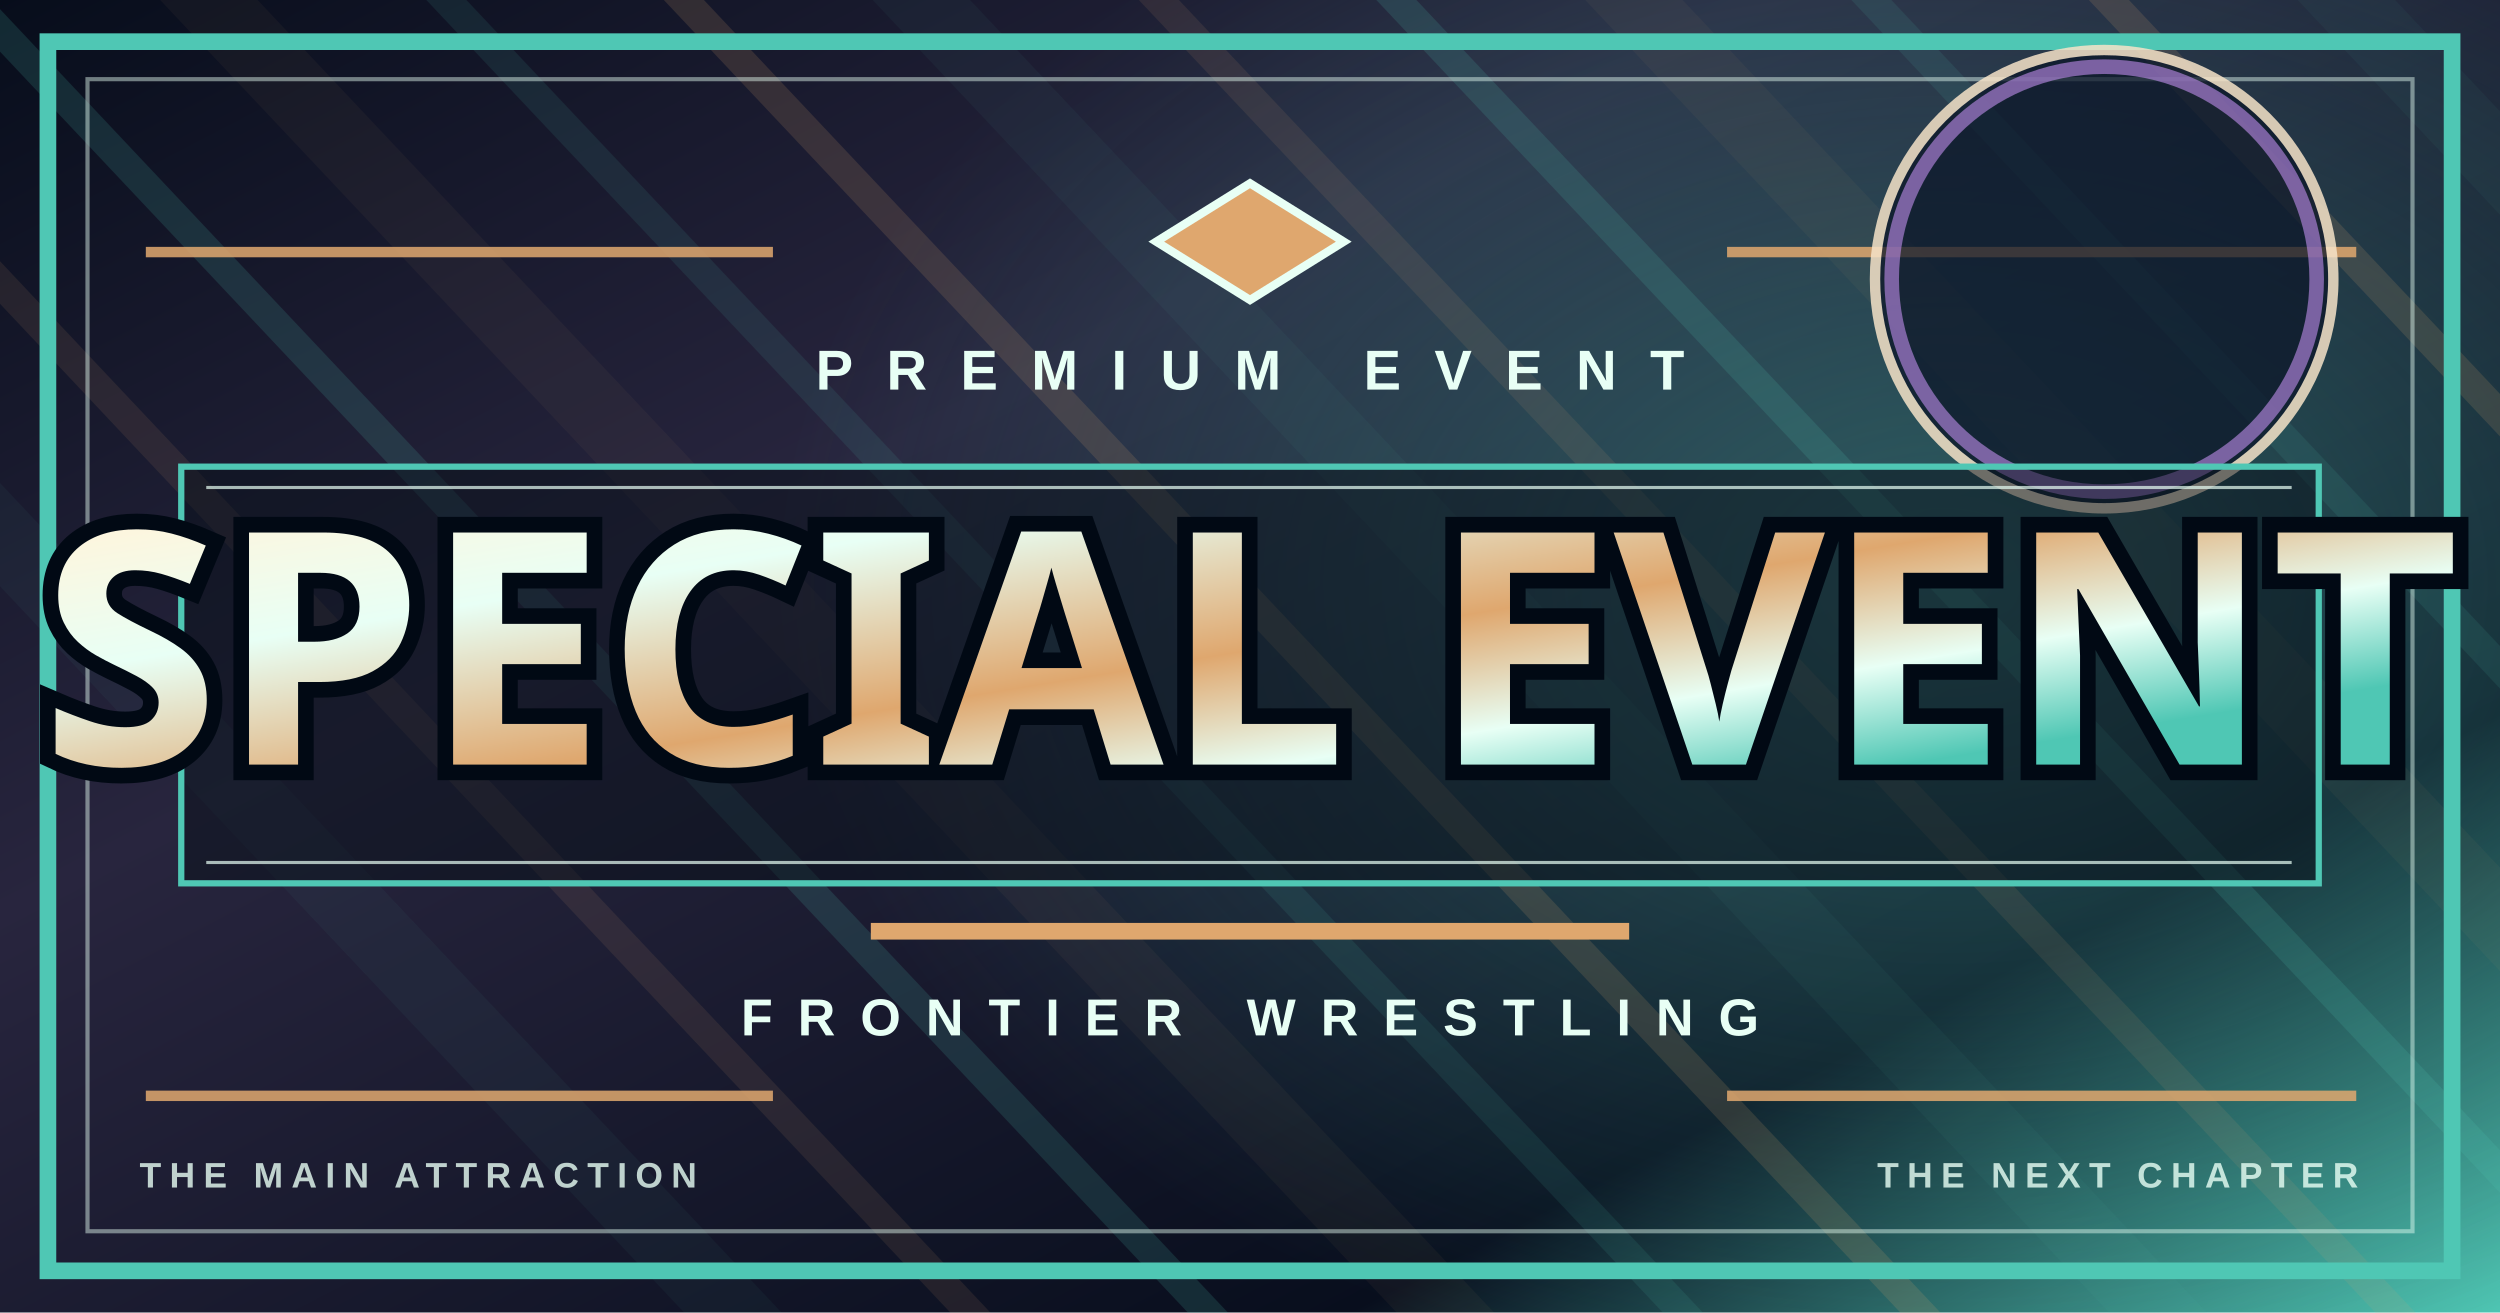
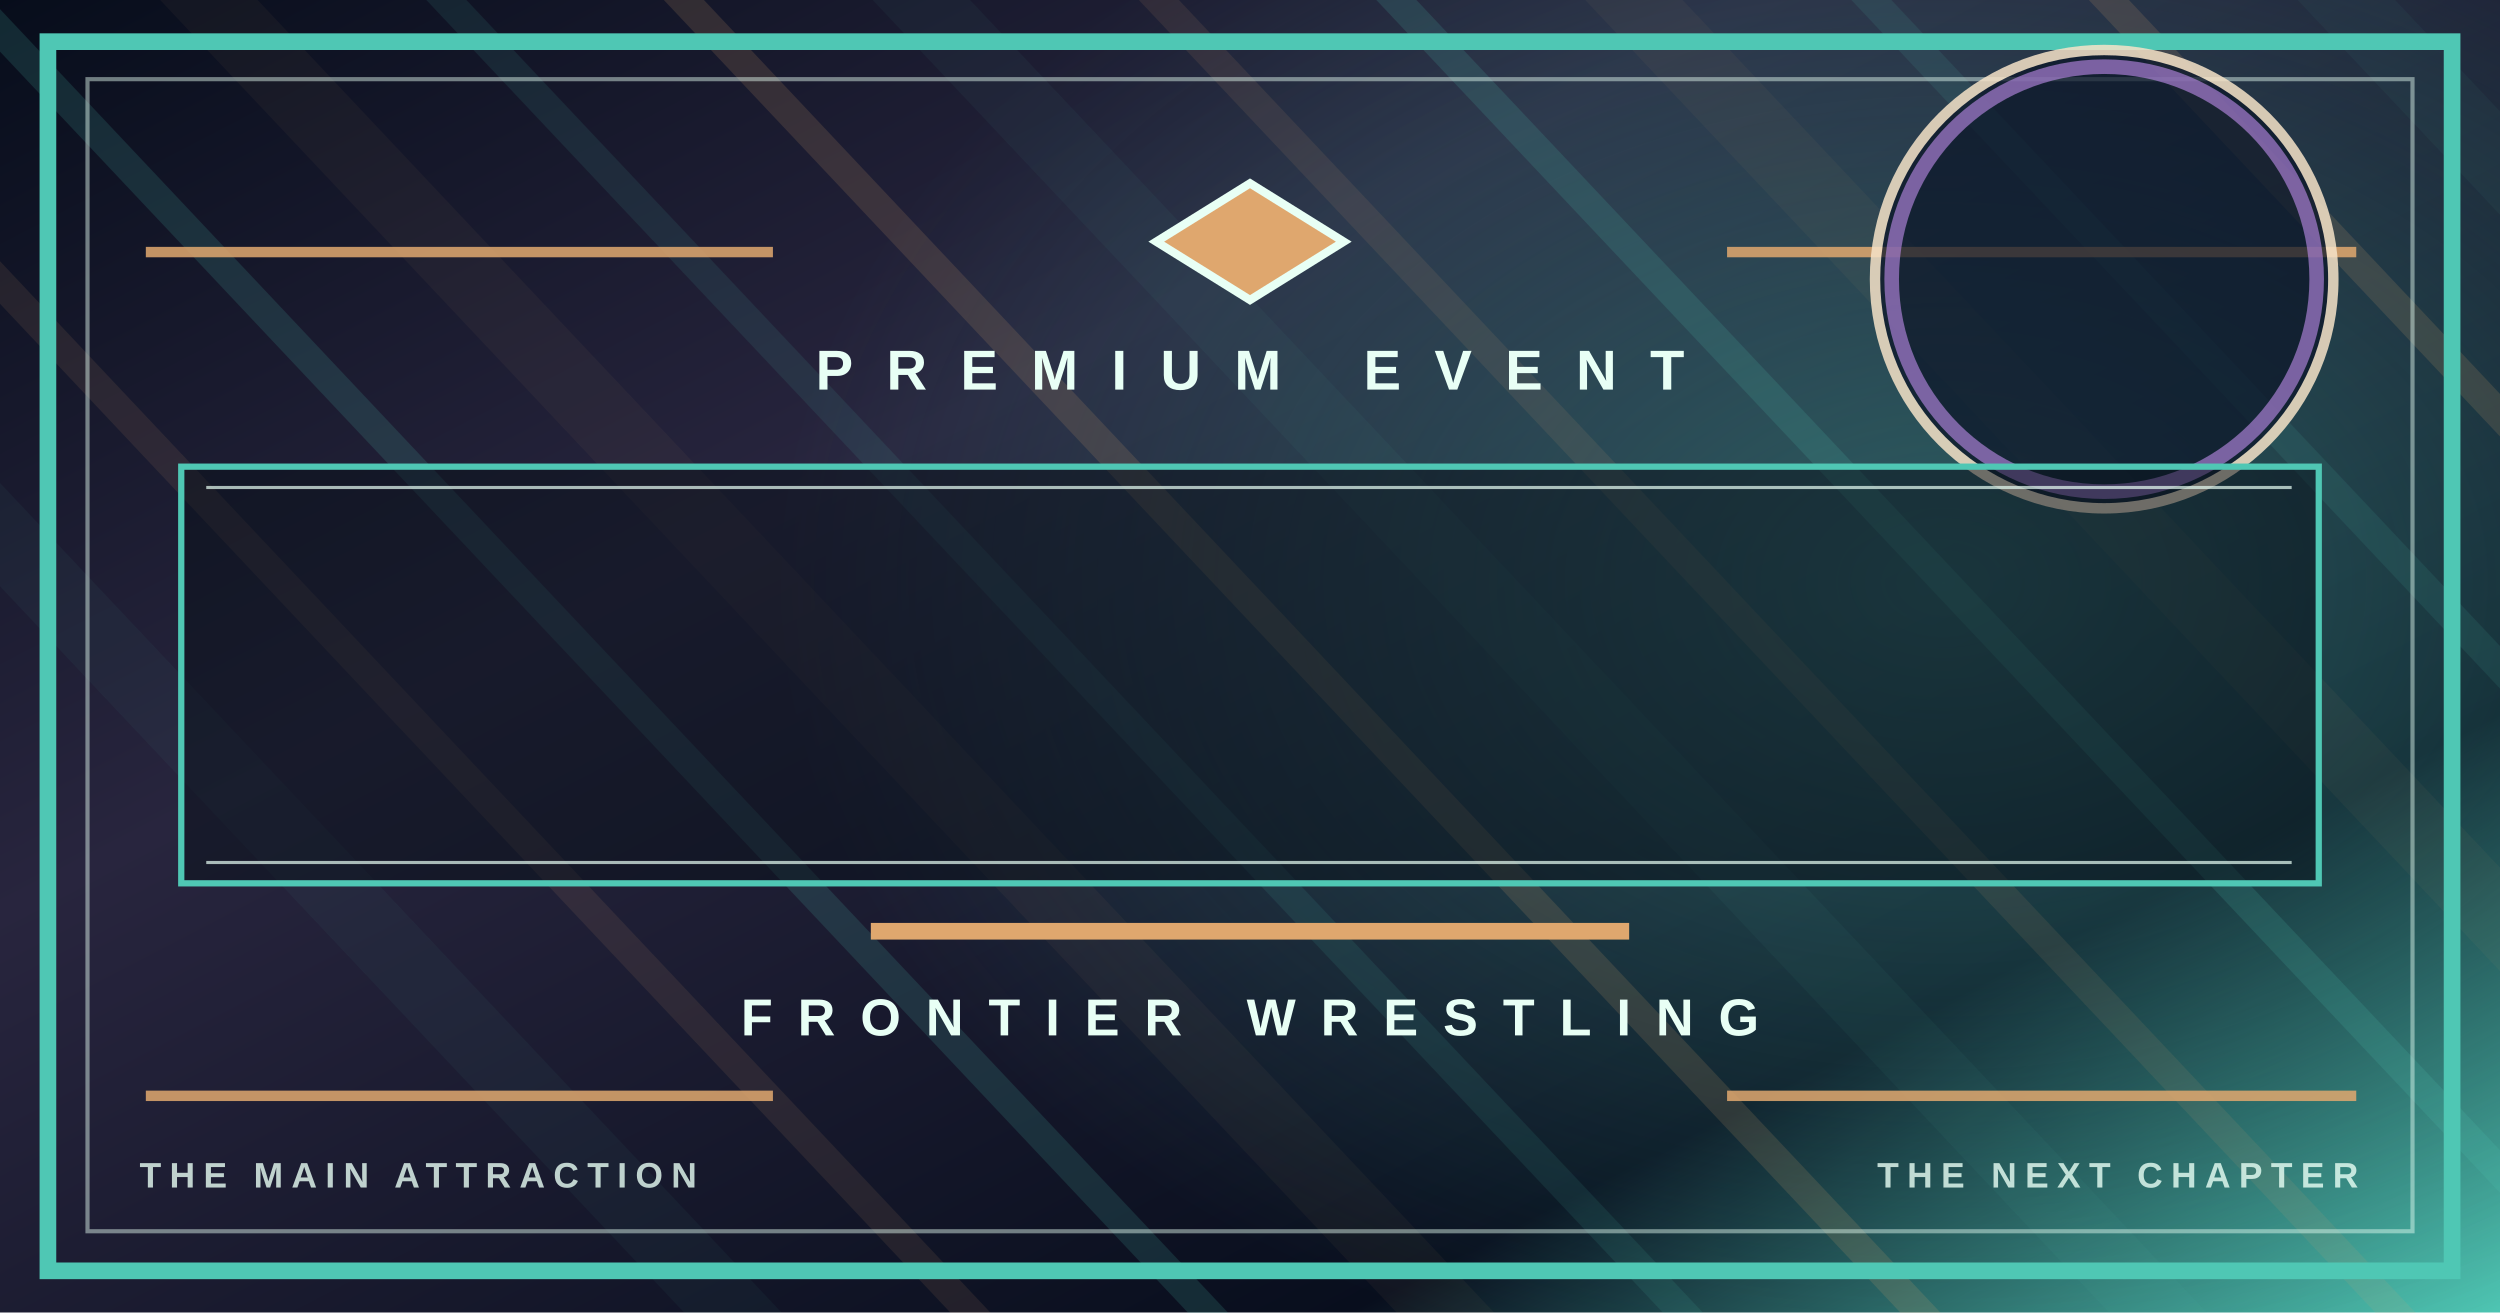
<svg xmlns="http://www.w3.org/2000/svg" width="1200" height="630" viewBox="0 0 1200 630" role="img" aria-label="SPECIAL EVENT event art">
  <defs>
    <linearGradient id="sky" x1="0" y1="0" x2="1" y2="1">
      <stop stop-color="#070d1b" />
      <stop offset=".35" stop-color="#28253e" />
      <stop offset=".77" stop-color="#080e1d" />
      <stop offset="1" stop-color="#4fc7b4" />
    </linearGradient>
    <linearGradient id="chrome" x1="0" y1="0" x2="1" y2=".6">
      <stop stop-color="#fff5dc" />
      <stop offset=".27" stop-color="#e8fff5" />
      <stop offset=".59" stop-color="#dfa76e" />
      <stop offset=".81" stop-color="#e8fff5" />
      <stop offset="1" stop-color="#4fc7b4" />
    </linearGradient>
    <radialGradient id="spot">
      <stop stop-color="#4fc7b4" stop-opacity=".39" />
      <stop offset="1" stop-color="#4fc7b4" stop-opacity="0" />
    </radialGradient>
  </defs>
  <path fill="url(#sky)" d="M0 0h1200v630H0z" />
  <ellipse cx="935" cy="280" rx="570" ry="390" fill="url(#spot)" />
  <path d="M-270 -30L380 660" stroke="#4fc7b4" opacity="0.05" stroke-width="34" />
  <path d="M-156 -30L494 660" stroke="#dfa76e" opacity="0.1" stroke-width="14" />
  <path d="M-42 -30L608 660" stroke="#4fc7b4" opacity="0.15" stroke-width="14" />
  <path d="M72 -30L722 660" stroke="#dfa76e" opacity="0.05" stroke-width="34" />
  <path d="M186 -30L836 660" stroke="#4fc7b4" opacity="0.1" stroke-width="14" />
  <path d="M300 -30L950 660" stroke="#dfa76e" opacity="0.15" stroke-width="14" />
  <path d="M414 -30L1064 660" stroke="#4fc7b4" opacity="0.05" stroke-width="34" />
  <path d="M528 -30L1178 660" stroke="#dfa76e" opacity="0.1" stroke-width="14" />
  <path d="M642 -30L1292 660" stroke="#4fc7b4" opacity="0.15" stroke-width="14" />
  <path d="M756 -30L1406 660" stroke="#dfa76e" opacity="0.05" stroke-width="34" />
  <path d="M870 -30L1520 660" stroke="#4fc7b4" opacity="0.1" stroke-width="14" />
  <path d="M984 -30L1634 660" stroke="#dfa76e" opacity="0.15" stroke-width="14" />
  <path d="M1098 -30L1748 660" stroke="#4fc7b4" opacity="0.05" stroke-width="34" />
  <path d="M1212 -30L1862 660" stroke="#dfa76e" opacity="0.1" stroke-width="14" />
  <path d="M1326 -30L1976 660" stroke="#4fc7b4" opacity="0.15" stroke-width="14" />
  <g id="ppw-event-crest" color="#4fc7b4" opacity=".48" transform="translate(-60 0)">
    <g fill="none" stroke="currentColor" stroke-width="11" stroke-linecap="round" stroke-linejoin="round">M923 80 1080 181l-29 189-128 117-126-117-29-189Z M923 110v355M781 290h280M837 202h175M833 378h184</g>
  </g>
  <path d="M23 20h1154v590H23Z" fill="none" stroke="#4fc7b4" stroke-width="8" />
  <path d="M42 38h1116v553H42Z" fill="none" stroke="#e8fff5" stroke-width="2" opacity=".46" />
  <path d="M70 121h301M829 121h302M70 526h301M829 526h302" stroke="#dfa76e" stroke-width="5" opacity=".86" />
  <path d="M600 88l45 28-45 28-45-28Z" fill="#dfa76e" stroke="#e8fff5" stroke-width="4" />
  <text x="600" y="187" font-family="Arial,sans-serif" text-anchor="middle" font-size="27" letter-spacing="16" font-weight="900" fill="#e8fff5">PREMIUM EVENT</text>
  <circle cx="1010" cy="134" r="110" fill="#0d1729e0" stroke="#f6e3c8" stroke-width="5" opacity=".85" />
  <circle cx="1010" cy="134" r="102" fill="none" stroke="#c08eec" stroke-width="7" opacity=".6" />
  <use href="#ppw-event-crest" transform="translate(1010 134) scale(.40) translate(-930 -280)" opacity=".98" />
  <path d="M87 224H1113V424H87Z" fill="#09101b82" stroke="#4fc7b4" stroke-width="3" />
  <path d="M99 234h1001M99 414h1001" stroke="#e8fff5" stroke-width="1.5" opacity=".7" />
-   <text x="600" y="367" text-anchor="middle" font-family="Impact,'Arial Black',sans-serif" font-size="156" font-weight="1000" textLength="944" lengthAdjust="spacingAndGlyphs" fill="url(#chrome)" stroke="#010914" stroke-width="15" paint-order="stroke">SPECIAL EVENT</text>
  <path d="M418 447h364" stroke="#dfa76e" stroke-width="8" />
  <text x="600" y="497" text-anchor="middle" fill="#e8fff5" font-family="Arial,sans-serif" font-size="25" font-weight="900" letter-spacing="12">FRONTIER WRESTLING</text>
  <text x="67" y="570" fill="#e8fff5" opacity=".8" font-family="Arial,sans-serif" font-size="17" font-weight="900" letter-spacing="4">THE MAIN ATTRACTION</text>
  <text x="1132" y="570" text-anchor="end" fill="#e8fff5" opacity=".8" font-family="Arial,sans-serif" font-size="17" font-weight="900" letter-spacing="4">THE NEXT CHAPTER</text>
</svg>
